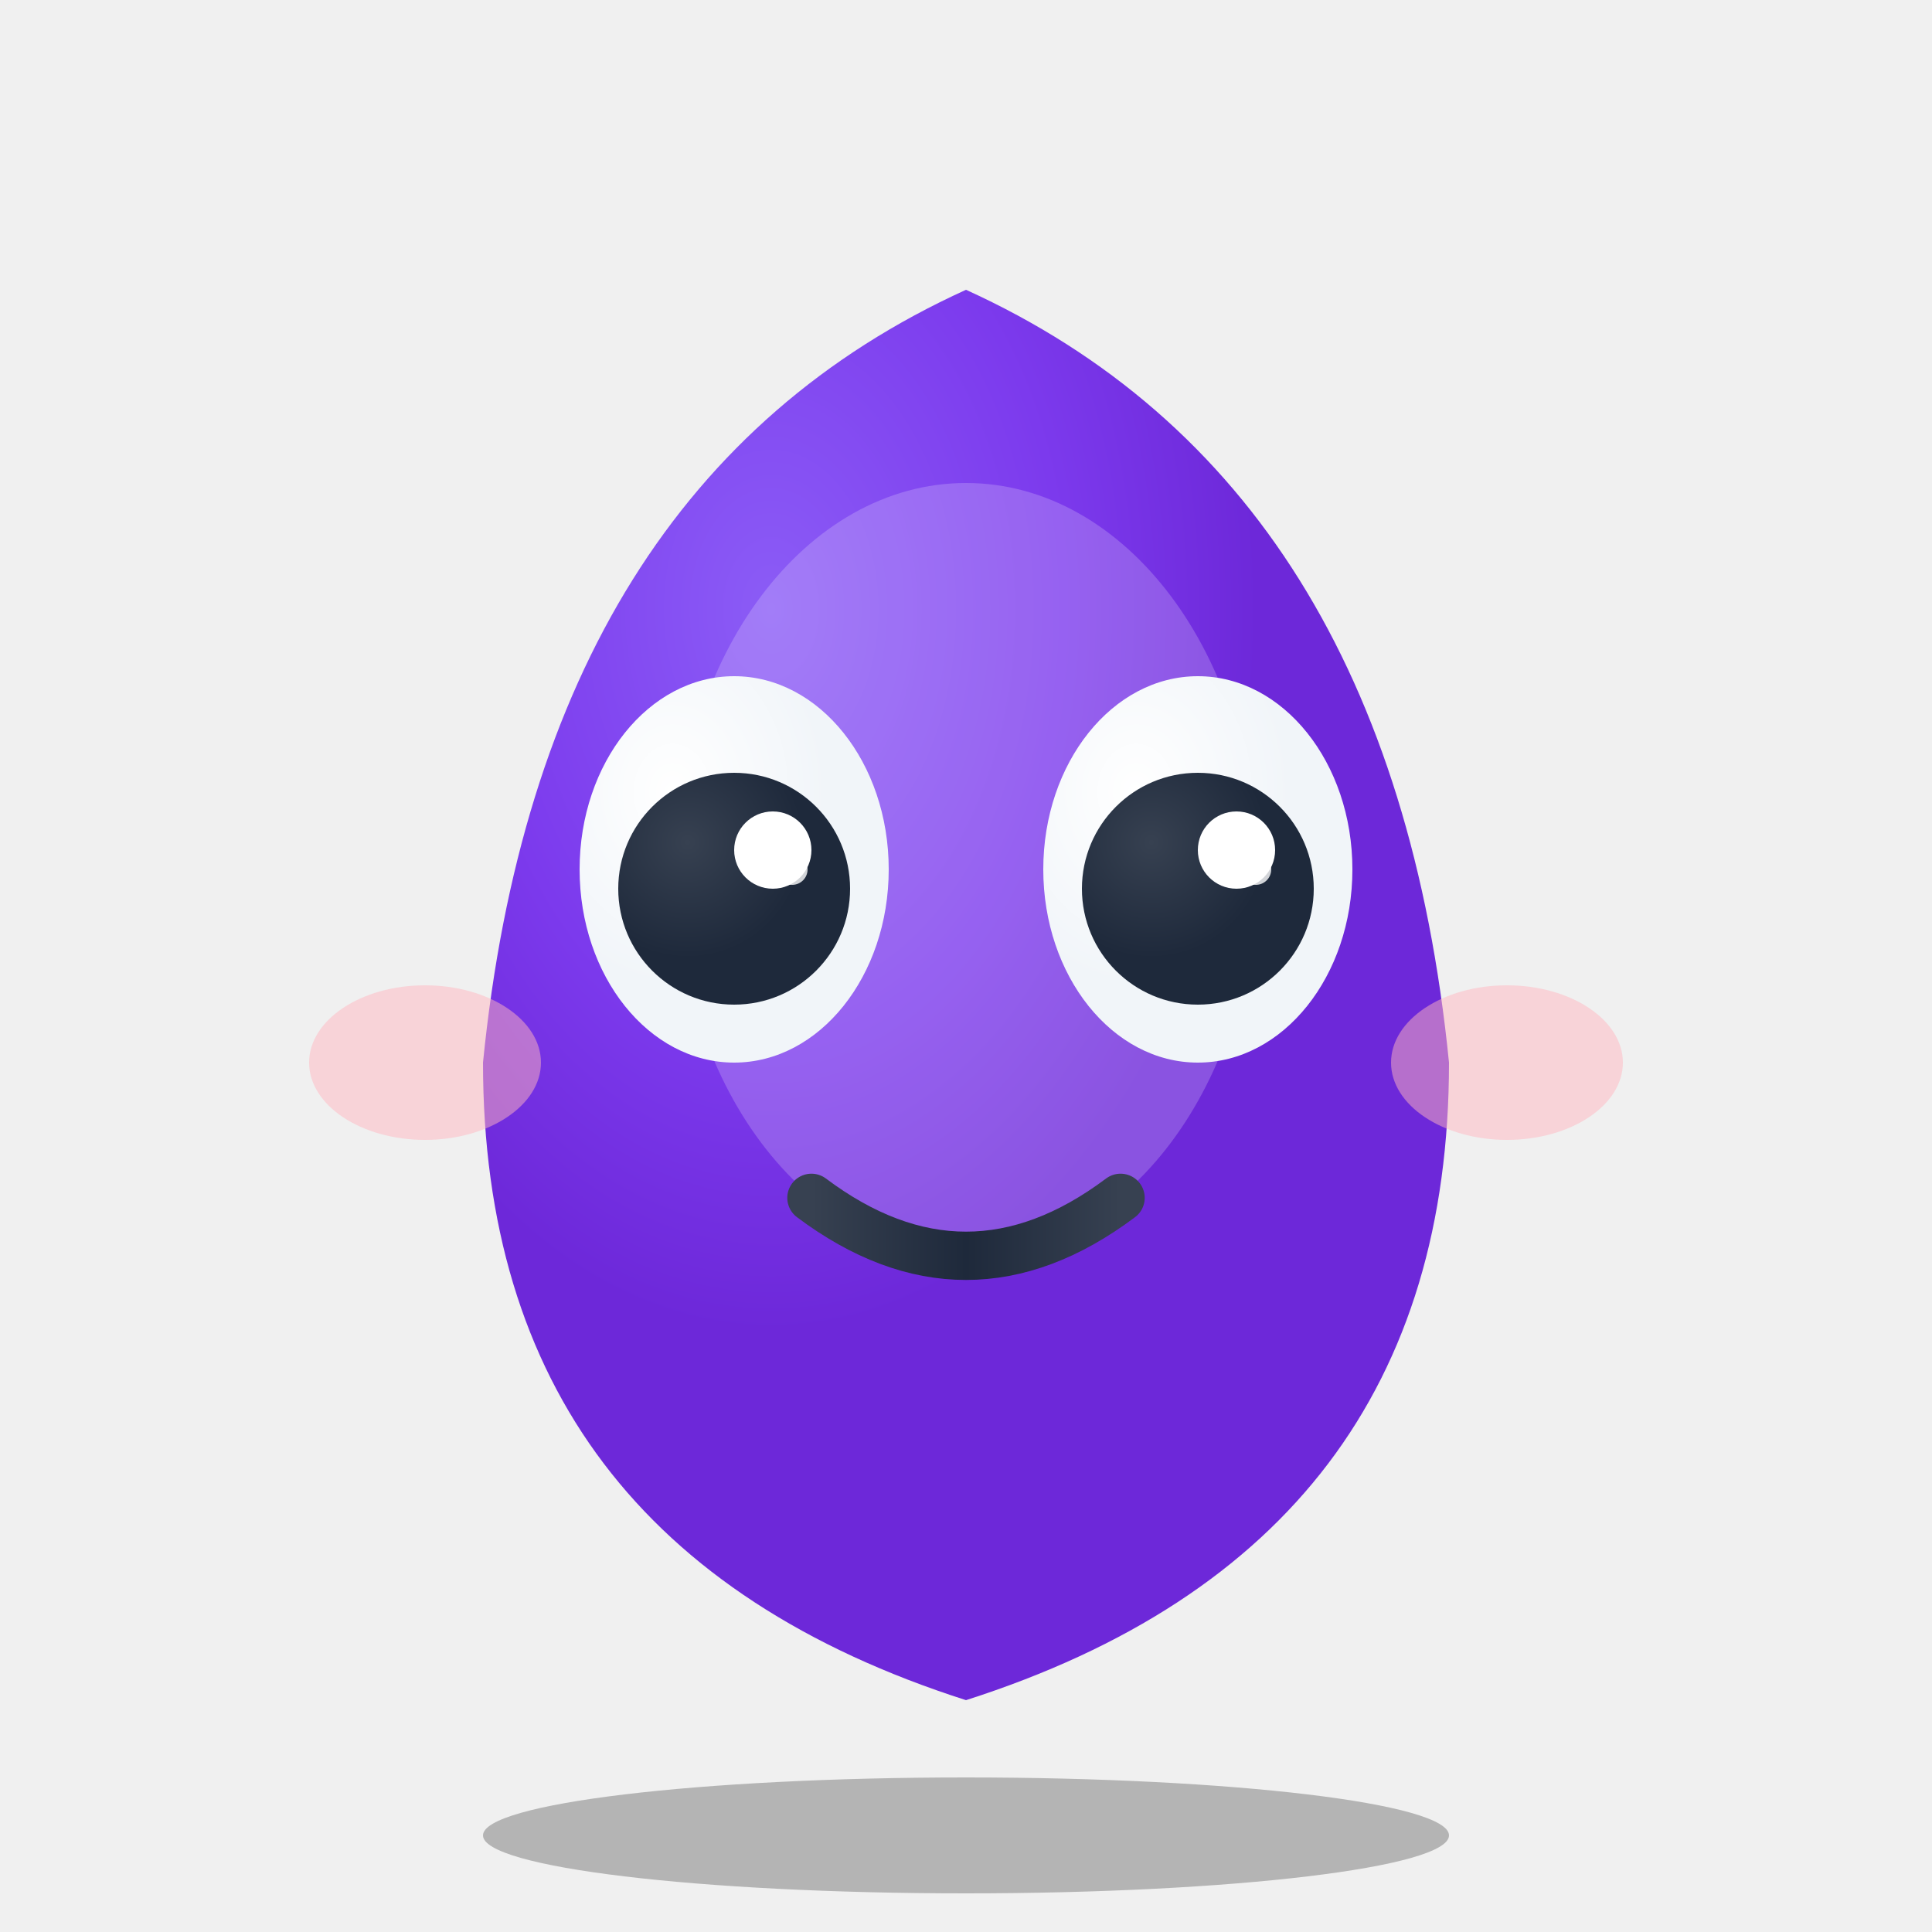
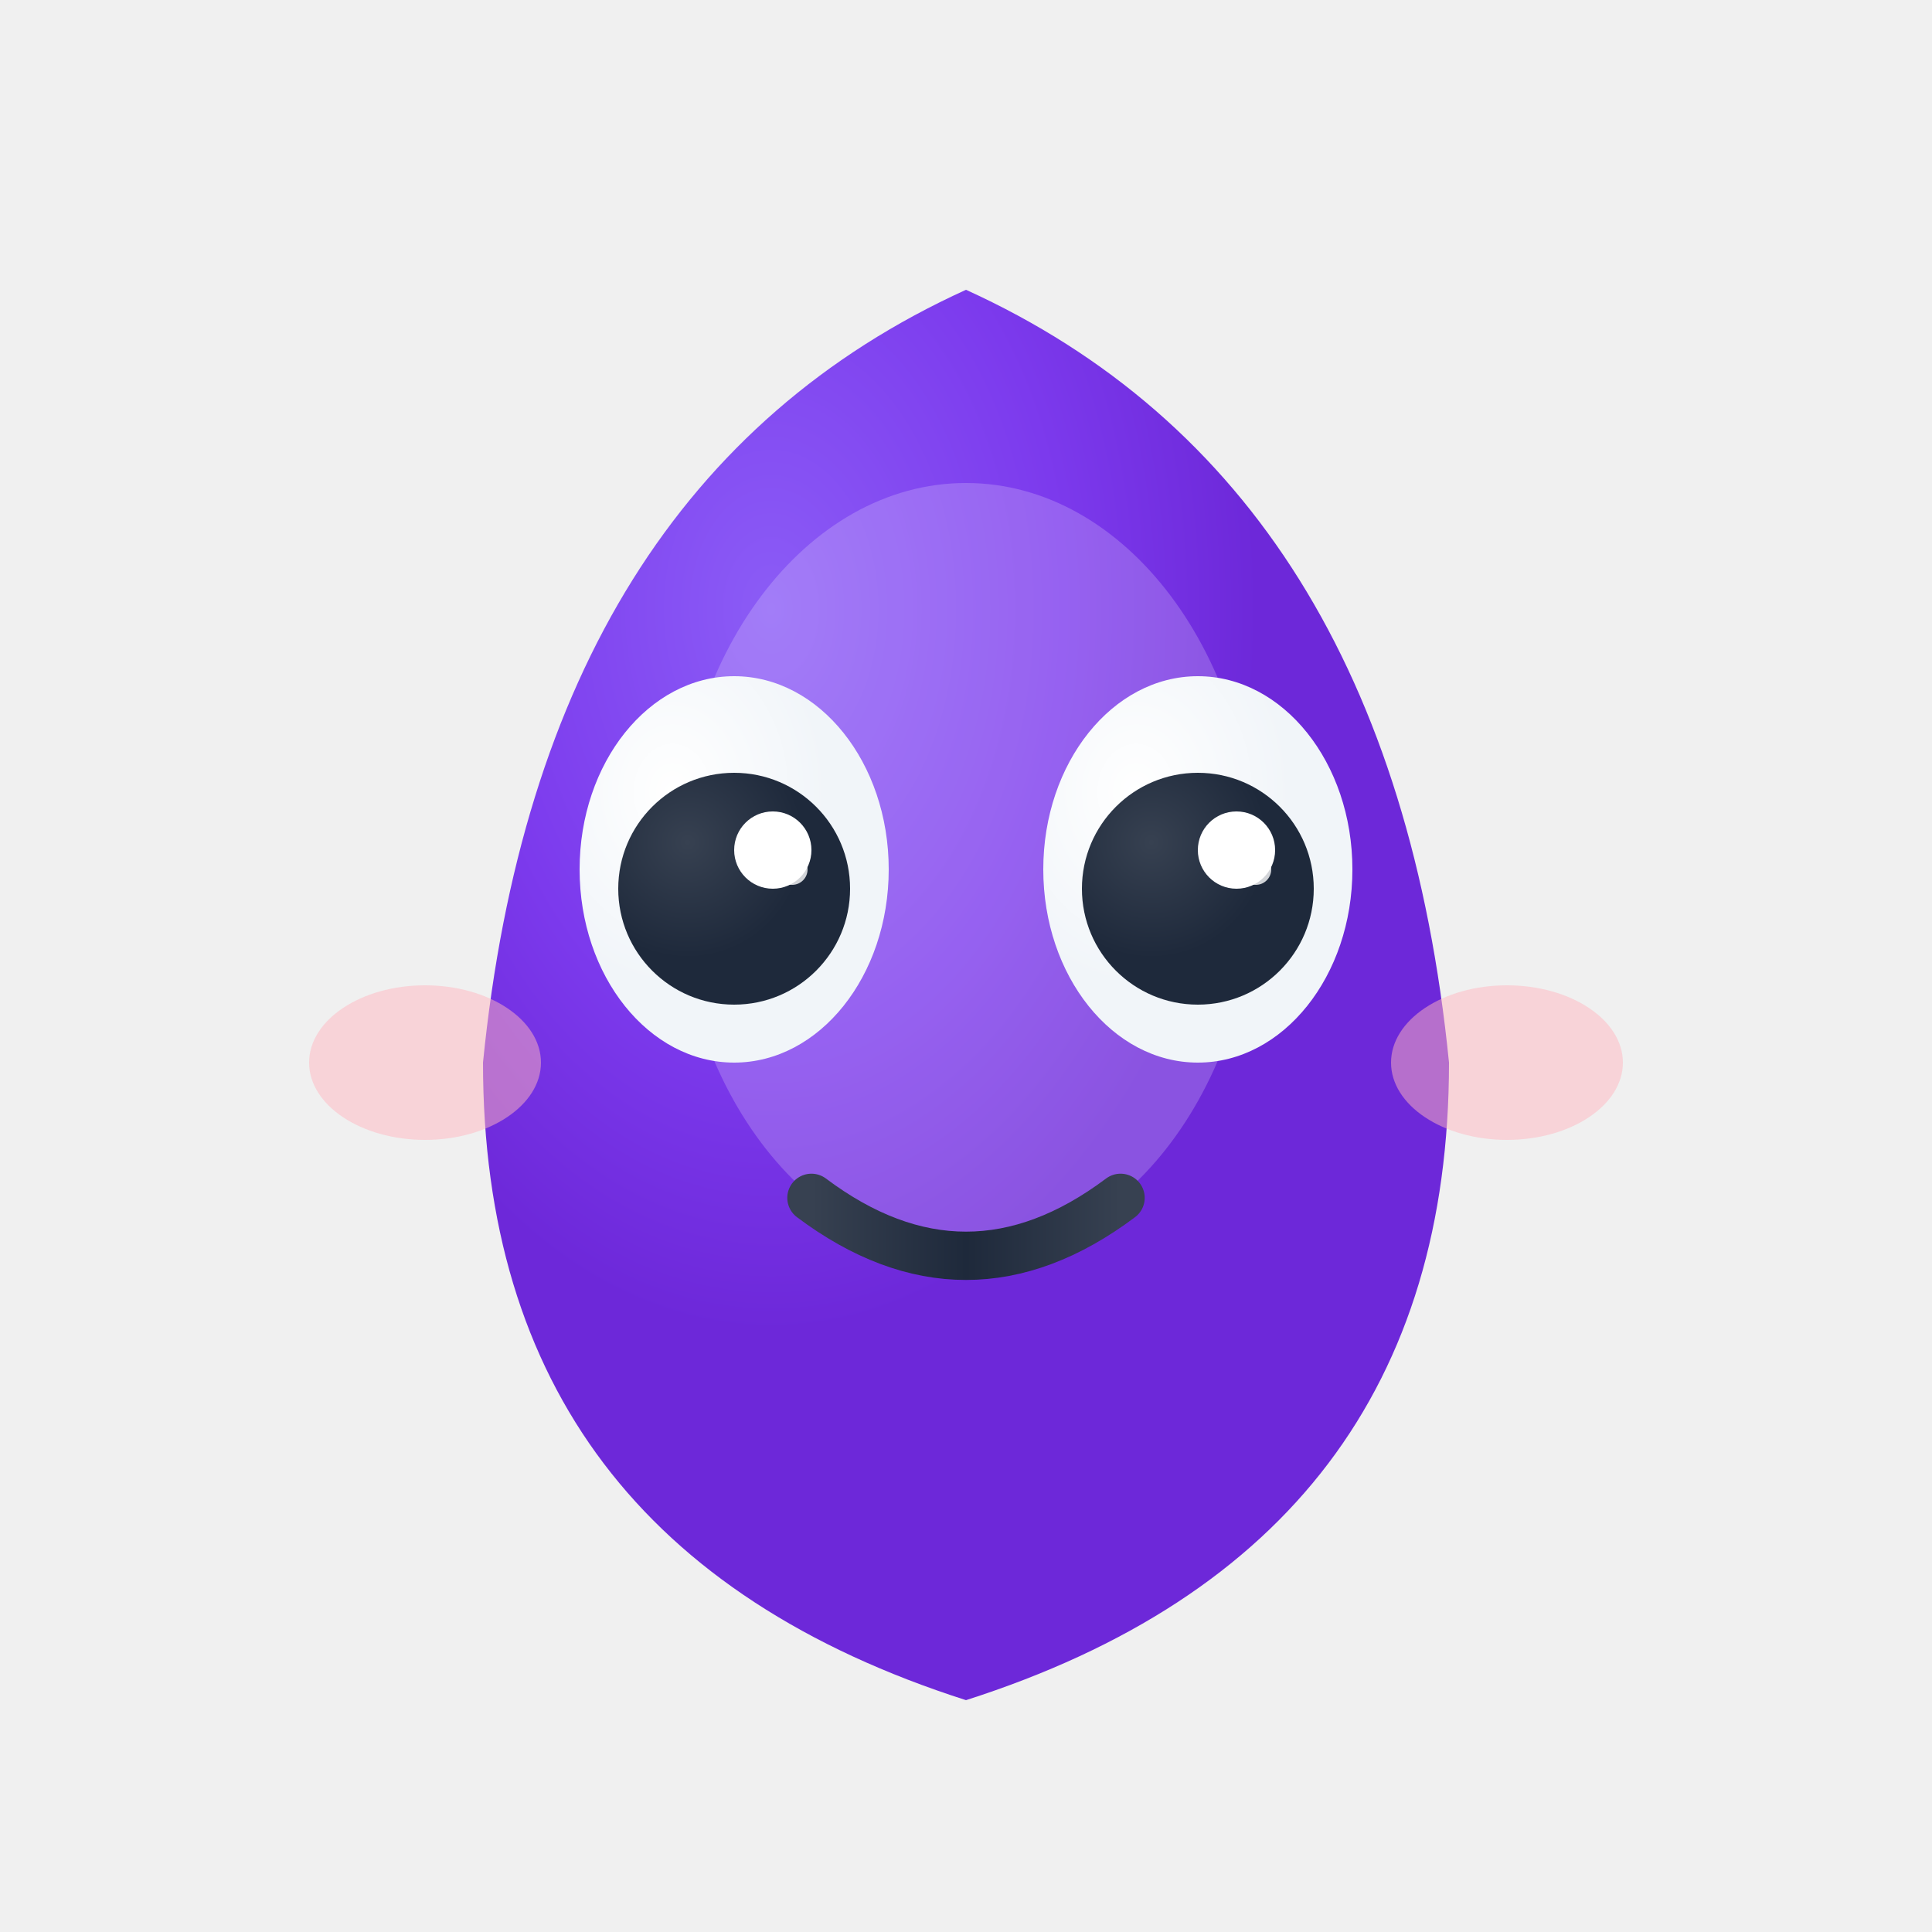
<svg xmlns="http://www.w3.org/2000/svg" viewBox="0 0 100 100">
  <defs>
    <radialGradient id="blobbiBodyGradient" cx="0.3" cy="0.25">
      <stop offset="0%" style="stop-color:#8b5cf6;stop-opacity:1" />
      <stop offset="60%" style="stop-color:#7c3aed;stop-opacity:1" />
      <stop offset="100%" style="stop-color:#6d28d9;stop-opacity:1" />
    </radialGradient>
    <radialGradient id="blobbiEyeGradient" cx="0.3" cy="0.3">
      <stop offset="0%" style="stop-color:#ffffff;stop-opacity:1" />
      <stop offset="100%" style="stop-color:#f1f5f9;stop-opacity:1" />
    </radialGradient>
    <radialGradient id="blobbiPupilGradient" cx="0.3" cy="0.3">
      <stop offset="0%" style="stop-color:#374151;stop-opacity:1" />
      <stop offset="100%" style="stop-color:#1e293b;stop-opacity:1" />
    </radialGradient>
    <linearGradient id="blobbiMouthGradient" x1="0" y1="0" x2="1" y2="0">
      <stop offset="0%" style="stop-color:#374151;stop-opacity:1" />
      <stop offset="50%" style="stop-color:#1e293b;stop-opacity:1" />
      <stop offset="100%" style="stop-color:#374151;stop-opacity:1" />
    </linearGradient>
  </defs>
-   <ellipse cx="50" cy="95" rx="25" ry="3" fill="rgba(0,0,0,0.25)" />
  <path d="M 50 15 Q 50 10 50 15 Q 72 25 75 55 Q 75 80 50 88 Q 25 80 25 55 Q 28 25 50 15" fill="url(#blobbiBodyGradient)" />
  <ellipse cx="50" cy="45" rx="15" ry="20" fill="white" opacity="0.2" />
  <ellipse cx="38" cy="45" rx="8" ry="10" fill="url(#blobbiEyeGradient)" />
  <ellipse cx="62" cy="45" rx="8" ry="10" fill="url(#blobbiEyeGradient)" />
  <circle cx="38" cy="46" r="6" fill="url(#blobbiPupilGradient)" />
  <circle cx="62" cy="46" r="6" fill="url(#blobbiPupilGradient)" />
  <circle cx="40" cy="44" r="2" fill="white" />
  <circle cx="64" cy="44" r="2" fill="white" />
  <circle cx="41" cy="45" r="0.8" fill="white" opacity="0.8" />
  <circle cx="65" cy="45" r="0.8" fill="white" opacity="0.8" />
  <path d="M 42 62 Q 50 68 58 62" stroke="url(#blobbiMouthGradient)" stroke-width="2.5" fill="none" stroke-linecap="round" />
  <ellipse cx="22" cy="55" rx="6" ry="4" fill="rgba(255,182,193,0.5)" />
  <ellipse cx="78" cy="55" rx="6" ry="4" fill="rgba(255,182,193,0.5)" />
</svg>
